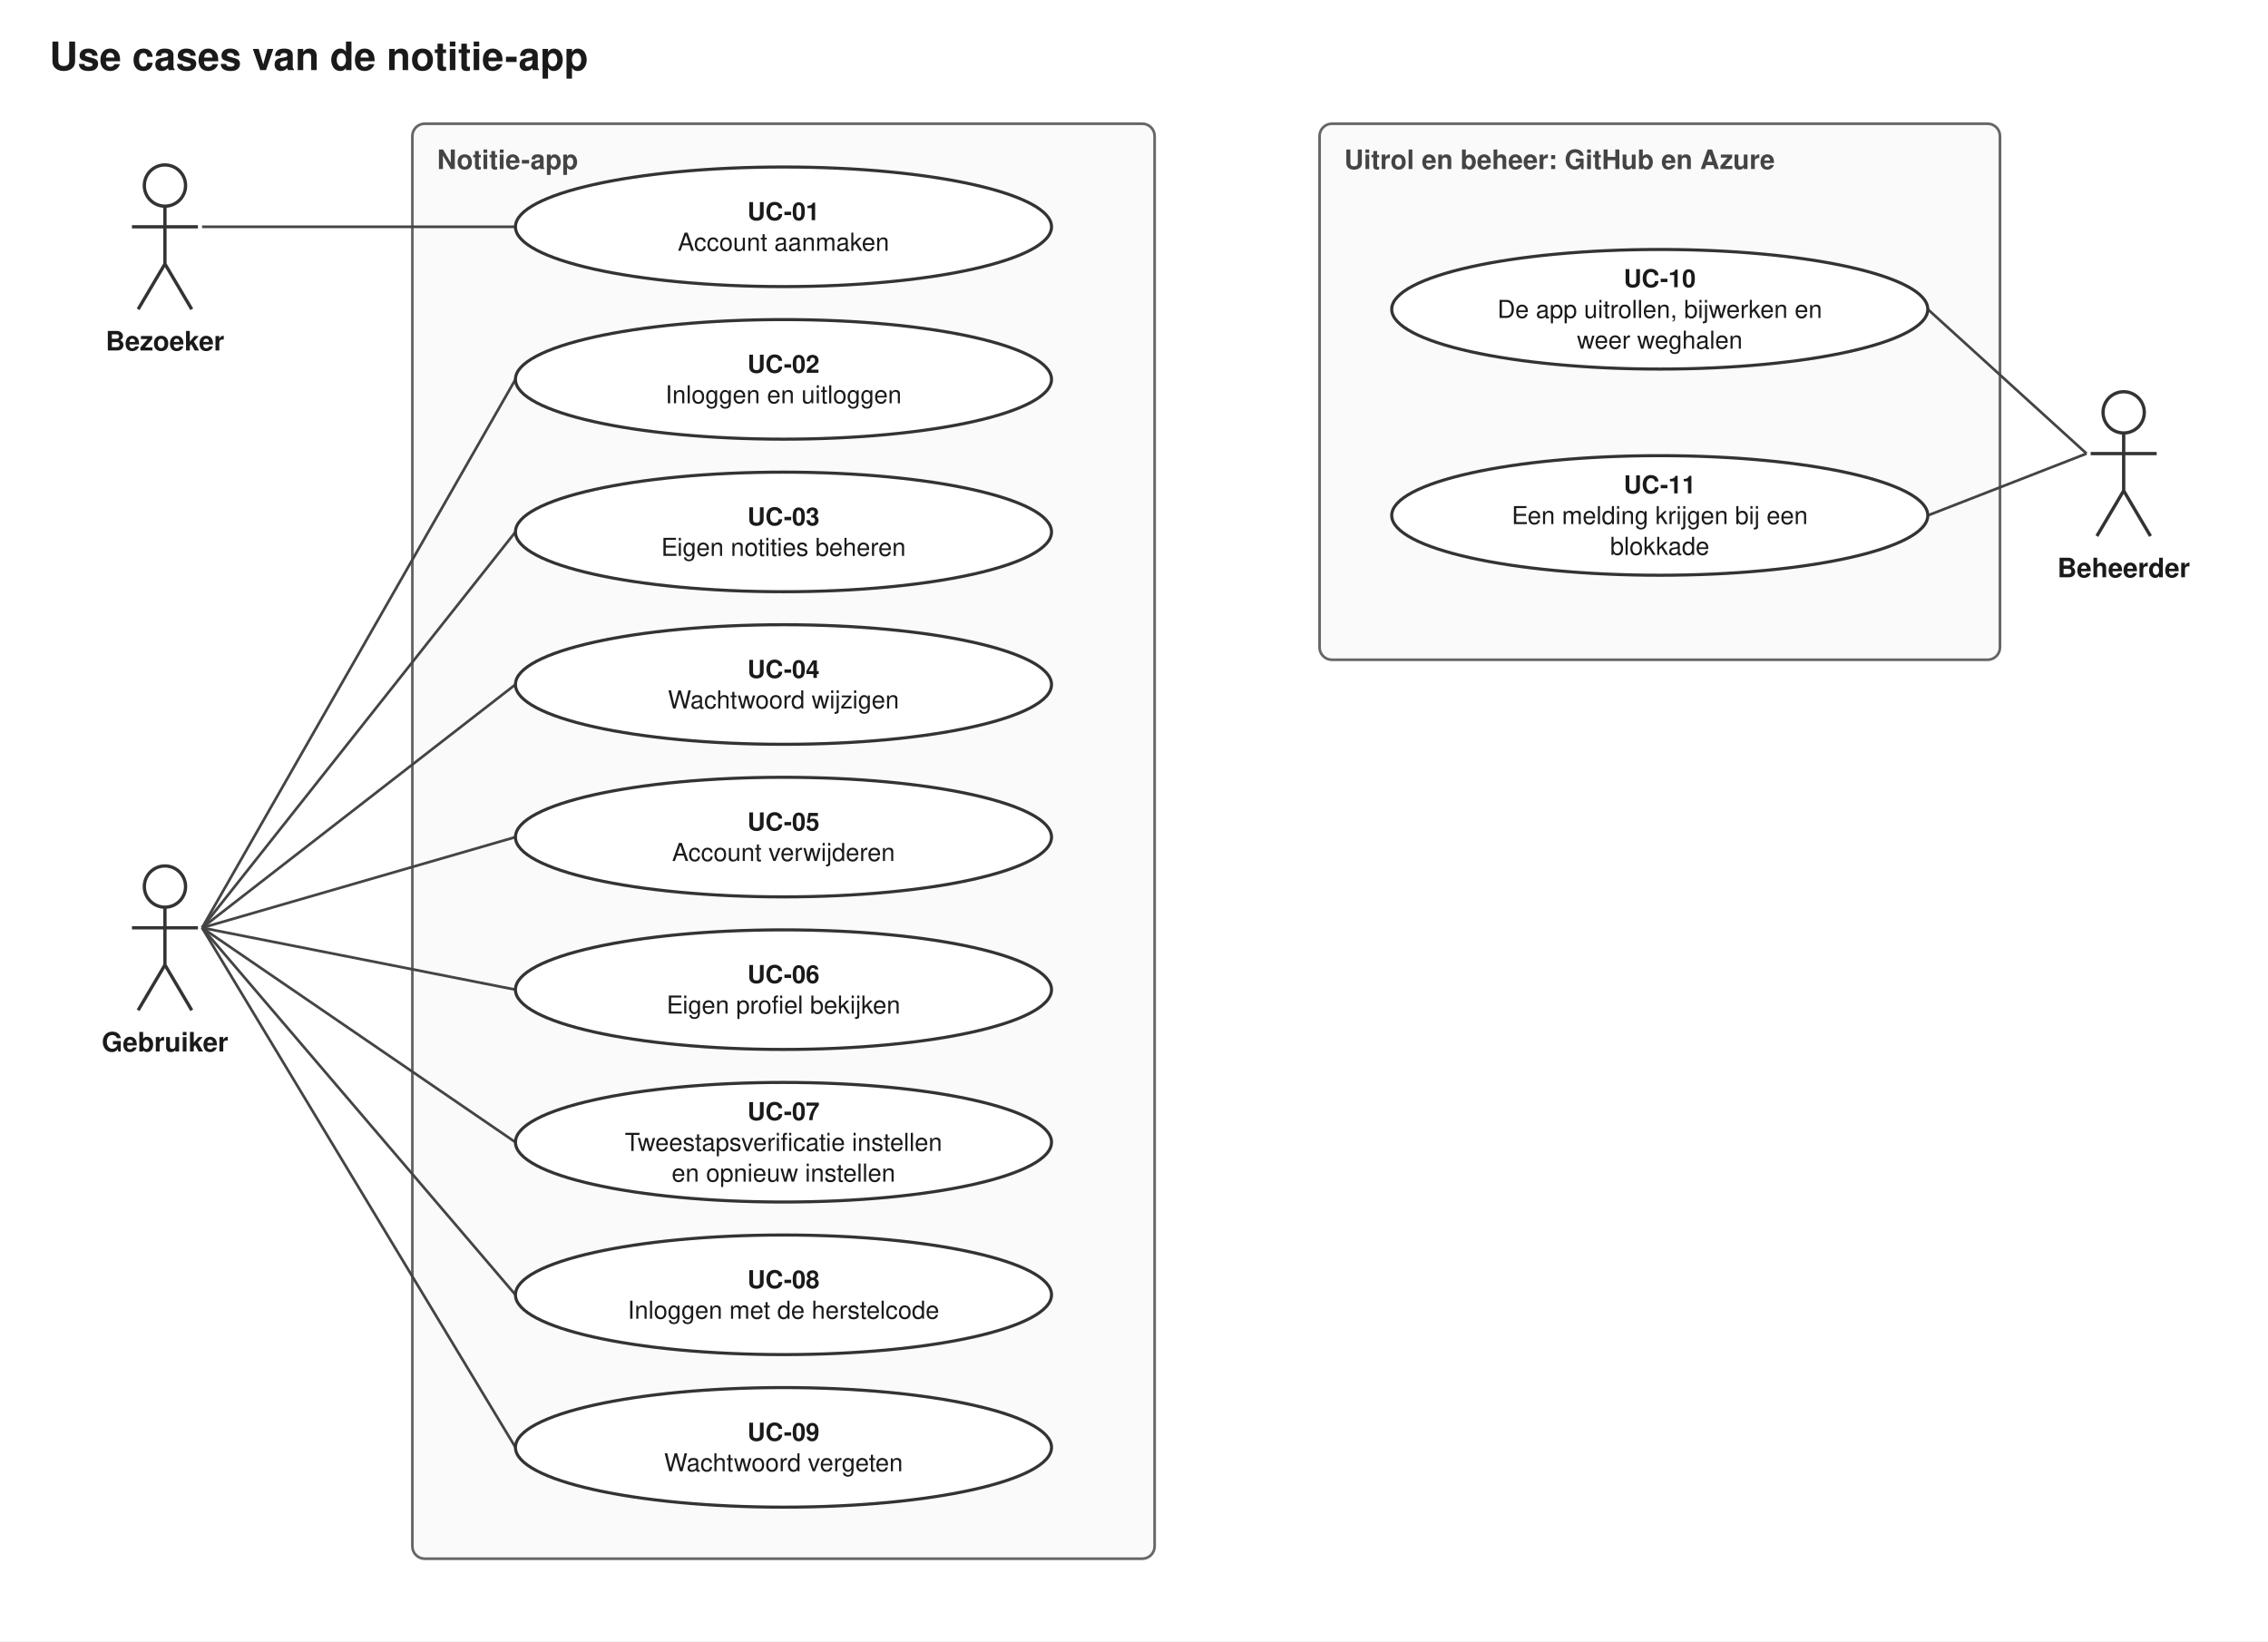
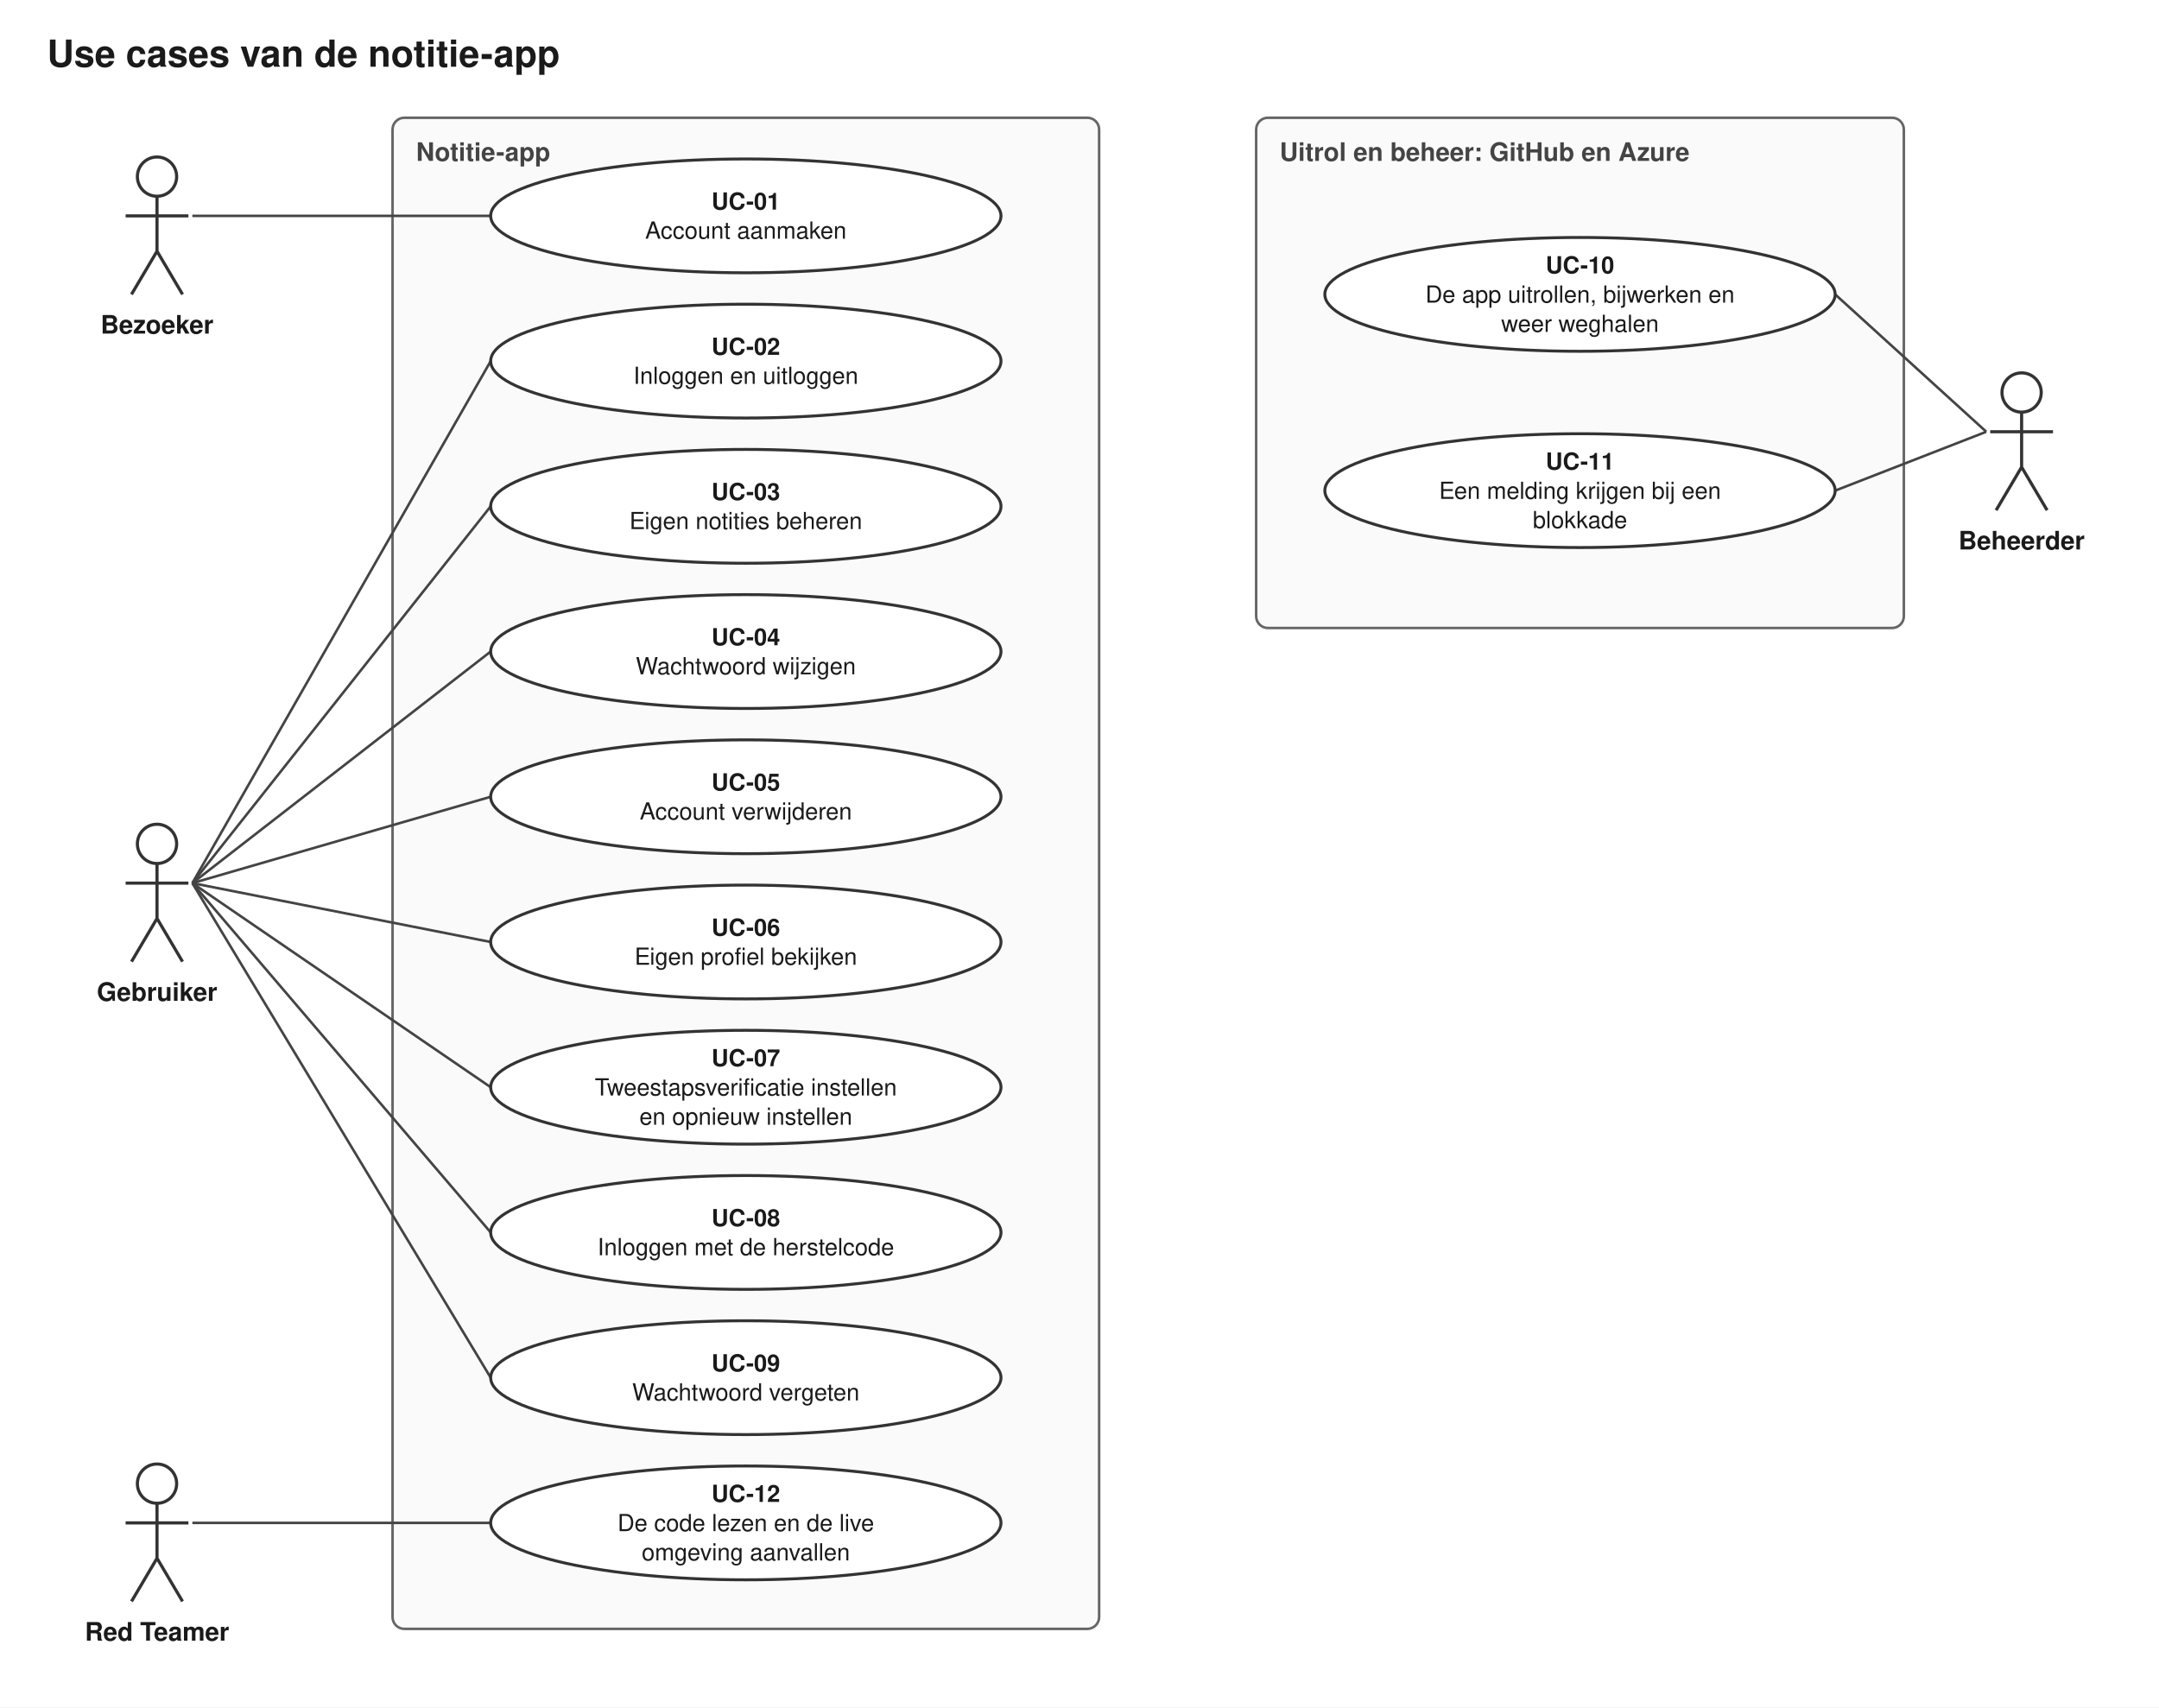
- <svg xmlns="http://www.w3.org/2000/svg" width="1100" height="796" viewBox="0 0 1100 796">
+ <svg xmlns="http://www.w3.org/2000/svg" width="1100" height="870" viewBox="0 0 1100 870">
  <defs>
    <marker id="open" viewBox="0 0 10 10" refX="9" refY="5" markerWidth="9" markerHeight="9" orient="auto-start-reverse">
      <path d="M0,0 L10,5 L0,10" fill="none" stroke="#444" stroke-width="1.5" />
    </marker>
  </defs>
-   <rect width="1100" height="796" fill="#ffffff" />
+   <rect width="1100" height="870" fill="#ffffff" />
  <text x="24.0" y="34.0" font-size="19" font-weight="600" fill="#1a1a1a" text-anchor="start" font-family="Segoe UI, Helvetica, Arial, sans-serif">Use cases van de notitie-app</text>
-   <rect x="200" y="60" width="360" height="696" rx="6" fill="#fafafa" stroke="#666" stroke-width="1.3" />
+   <rect x="200" y="60" width="360" height="770" rx="6" fill="#fafafa" stroke="#666" stroke-width="1.3" />
  <text x="212.0" y="82.0" font-size="13" font-weight="600" fill="#444" text-anchor="start" font-family="Segoe UI, Helvetica, Arial, sans-serif">Notitie-app</text>
  <rect x="640" y="60" width="330" height="260" rx="6" fill="#fafafa" stroke="#666" stroke-width="1.3" />
  <text x="652.0" y="82.0" font-size="13" font-weight="600" fill="#444" text-anchor="start" font-family="Segoe UI, Helvetica, Arial, sans-serif">Uitrol en beheer: GitHub en Azure</text>
  <line x1="98.0" y1="110.0" x2="250.0" y2="110.0" stroke="#444" stroke-width="1.3" />
  <circle cx="80" cy="90" r="10" fill="#fff" stroke="#333" stroke-width="1.6" />
  <path d="M80,100 L80,128 M64,110 L96,110 M80,128 L67,150 M80,128 L93,150" fill="none" stroke="#333" stroke-width="1.6" />
  <text x="80.0" y="170.0" font-size="13" font-weight="600" fill="#1a1a1a" text-anchor="middle" font-family="Segoe UI, Helvetica, Arial, sans-serif">Bezoeker</text>
  <line x1="98.0" y1="450.0" x2="250.0" y2="184.0" stroke="#444" stroke-width="1.3" />
  <line x1="98.0" y1="450.0" x2="250.0" y2="258.0" stroke="#444" stroke-width="1.3" />
  <line x1="98.0" y1="450.0" x2="250.0" y2="332.0" stroke="#444" stroke-width="1.3" />
  <line x1="98.0" y1="450.0" x2="250.0" y2="406.0" stroke="#444" stroke-width="1.3" />
  <line x1="98.0" y1="450.0" x2="250.0" y2="480.0" stroke="#444" stroke-width="1.3" />
  <line x1="98.0" y1="450.0" x2="250.0" y2="554.0" stroke="#444" stroke-width="1.3" />
  <line x1="98.0" y1="450.0" x2="250.0" y2="628.0" stroke="#444" stroke-width="1.3" />
  <line x1="98.0" y1="450.0" x2="250.0" y2="702.0" stroke="#444" stroke-width="1.3" />
  <circle cx="80" cy="430" r="10" fill="#fff" stroke="#333" stroke-width="1.6" />
  <path d="M80,440 L80,468 M64,450 L96,450 M80,468 L67,490 M80,468 L93,490" fill="none" stroke="#333" stroke-width="1.6" />
  <text x="80.0" y="510.0" font-size="13" font-weight="600" fill="#1a1a1a" text-anchor="middle" font-family="Segoe UI, Helvetica, Arial, sans-serif">Gebruiker</text>
  <line x1="1012.0" y1="220.0" x2="935.0" y2="150.0" stroke="#444" stroke-width="1.3" />
  <line x1="1012.0" y1="220.0" x2="935.0" y2="250.0" stroke="#444" stroke-width="1.3" />
  <circle cx="1030" cy="200" r="10" fill="#fff" stroke="#333" stroke-width="1.6" />
  <path d="M1030,210 L1030,238 M1014,220 L1046,220 M1030,238 L1017,260 M1030,238 L1043,260" fill="none" stroke="#333" stroke-width="1.6" />
  <text x="1030.0" y="280.0" font-size="13" font-weight="600" fill="#1a1a1a" text-anchor="middle" font-family="Segoe UI, Helvetica, Arial, sans-serif">Beheerder</text>
+   <line x1="98.0" y1="776.0" x2="250.0" y2="776.0" stroke="#444" stroke-width="1.3" />
+   <circle cx="80" cy="756" r="10" fill="#fff" stroke="#333" stroke-width="1.6" />
+   <path d="M80,766 L80,794 M64,776 L96,776 M80,794 L67,816 M80,794 L93,816" fill="none" stroke="#333" stroke-width="1.6" />
+   <text x="80.0" y="836.0" font-size="13" font-weight="600" fill="#1a1a1a" text-anchor="middle" font-family="Segoe UI, Helvetica, Arial, sans-serif">Red Teamer</text>
  <ellipse cx="380.0" cy="110.0" rx="130.0" ry="29.0" fill="#ffffff" stroke="#333" stroke-width="1.5" />
  <text x="380.0" y="106.8" font-size="12" font-weight="600" fill="#1a1a1a" text-anchor="middle" font-family="Segoe UI, Helvetica, Arial, sans-serif">UC-01</text>
  <text x="380.0" y="121.6" font-size="12" font-weight="normal" fill="#1a1a1a" text-anchor="middle" font-family="Segoe UI, Helvetica, Arial, sans-serif">Account aanmaken</text>
  <ellipse cx="380.0" cy="184.0" rx="130.0" ry="29.0" fill="#ffffff" stroke="#333" stroke-width="1.5" />
  <text x="380.0" y="180.8" font-size="12" font-weight="600" fill="#1a1a1a" text-anchor="middle" font-family="Segoe UI, Helvetica, Arial, sans-serif">UC-02</text>
  <text x="380.0" y="195.6" font-size="12" font-weight="normal" fill="#1a1a1a" text-anchor="middle" font-family="Segoe UI, Helvetica, Arial, sans-serif">Inloggen en uitloggen</text>
  <ellipse cx="380.0" cy="258.0" rx="130.0" ry="29.0" fill="#ffffff" stroke="#333" stroke-width="1.5" />
  <text x="380.0" y="254.8" font-size="12" font-weight="600" fill="#1a1a1a" text-anchor="middle" font-family="Segoe UI, Helvetica, Arial, sans-serif">UC-03</text>
  <text x="380.0" y="269.6" font-size="12" font-weight="normal" fill="#1a1a1a" text-anchor="middle" font-family="Segoe UI, Helvetica, Arial, sans-serif">Eigen notities beheren</text>
  <ellipse cx="380.0" cy="332.0" rx="130.0" ry="29.0" fill="#ffffff" stroke="#333" stroke-width="1.5" />
  <text x="380.0" y="328.8" font-size="12" font-weight="600" fill="#1a1a1a" text-anchor="middle" font-family="Segoe UI, Helvetica, Arial, sans-serif">UC-04</text>
  <text x="380.0" y="343.6" font-size="12" font-weight="normal" fill="#1a1a1a" text-anchor="middle" font-family="Segoe UI, Helvetica, Arial, sans-serif">Wachtwoord wijzigen</text>
  <ellipse cx="380.0" cy="406.0" rx="130.0" ry="29.0" fill="#ffffff" stroke="#333" stroke-width="1.5" />
  <text x="380.0" y="402.8" font-size="12" font-weight="600" fill="#1a1a1a" text-anchor="middle" font-family="Segoe UI, Helvetica, Arial, sans-serif">UC-05</text>
  <text x="380.0" y="417.6" font-size="12" font-weight="normal" fill="#1a1a1a" text-anchor="middle" font-family="Segoe UI, Helvetica, Arial, sans-serif">Account verwijderen</text>
  <ellipse cx="380.0" cy="480.0" rx="130.0" ry="29.0" fill="#ffffff" stroke="#333" stroke-width="1.5" />
  <text x="380.0" y="476.8" font-size="12" font-weight="600" fill="#1a1a1a" text-anchor="middle" font-family="Segoe UI, Helvetica, Arial, sans-serif">UC-06</text>
  <text x="380.0" y="491.6" font-size="12" font-weight="normal" fill="#1a1a1a" text-anchor="middle" font-family="Segoe UI, Helvetica, Arial, sans-serif">Eigen profiel bekijken</text>
  <ellipse cx="380.0" cy="554.0" rx="130.0" ry="29.0" fill="#ffffff" stroke="#333" stroke-width="1.5" />
  <text x="380.0" y="543.3" font-size="12" font-weight="600" fill="#1a1a1a" text-anchor="middle" font-family="Segoe UI, Helvetica, Arial, sans-serif">UC-07</text>
  <text x="380.0" y="558.2" font-size="12" font-weight="normal" fill="#1a1a1a" text-anchor="middle" font-family="Segoe UI, Helvetica, Arial, sans-serif">Tweestapsverificatie instellen</text>
  <text x="380.0" y="573.1" font-size="12" font-weight="normal" fill="#1a1a1a" text-anchor="middle" font-family="Segoe UI, Helvetica, Arial, sans-serif">en opnieuw instellen</text>
  <ellipse cx="380.0" cy="628.0" rx="130.0" ry="29.0" fill="#ffffff" stroke="#333" stroke-width="1.5" />
  <text x="380.0" y="624.8" font-size="12" font-weight="600" fill="#1a1a1a" text-anchor="middle" font-family="Segoe UI, Helvetica, Arial, sans-serif">UC-08</text>
  <text x="380.0" y="639.6" font-size="12" font-weight="normal" fill="#1a1a1a" text-anchor="middle" font-family="Segoe UI, Helvetica, Arial, sans-serif">Inloggen met de herstelcode</text>
  <ellipse cx="380.0" cy="702.0" rx="130.0" ry="29.0" fill="#ffffff" stroke="#333" stroke-width="1.5" />
  <text x="380.0" y="698.8" font-size="12" font-weight="600" fill="#1a1a1a" text-anchor="middle" font-family="Segoe UI, Helvetica, Arial, sans-serif">UC-09</text>
  <text x="380.0" y="713.6" font-size="12" font-weight="normal" fill="#1a1a1a" text-anchor="middle" font-family="Segoe UI, Helvetica, Arial, sans-serif">Wachtwoord vergeten</text>
+   <ellipse cx="380.0" cy="776.0" rx="130.0" ry="29.0" fill="#ffffff" stroke="#333" stroke-width="1.5" />
+   <text x="380.0" y="765.3" font-size="12" font-weight="600" fill="#1a1a1a" text-anchor="middle" font-family="Segoe UI, Helvetica, Arial, sans-serif">UC-12</text>
+   <text x="380.0" y="780.2" font-size="12" font-weight="normal" fill="#1a1a1a" text-anchor="middle" font-family="Segoe UI, Helvetica, Arial, sans-serif">De code lezen en de live</text>
+   <text x="380.0" y="795.1" font-size="12" font-weight="normal" fill="#1a1a1a" text-anchor="middle" font-family="Segoe UI, Helvetica, Arial, sans-serif">omgeving aanvallen</text>
  <ellipse cx="805.0" cy="150.0" rx="130.0" ry="29.0" fill="#ffffff" stroke="#333" stroke-width="1.5" />
  <text x="805.0" y="139.3" font-size="12" font-weight="600" fill="#1a1a1a" text-anchor="middle" font-family="Segoe UI, Helvetica, Arial, sans-serif">UC-10</text>
  <text x="805.0" y="154.2" font-size="12" font-weight="normal" fill="#1a1a1a" text-anchor="middle" font-family="Segoe UI, Helvetica, Arial, sans-serif">De app uitrollen, bijwerken en</text>
  <text x="805.0" y="169.1" font-size="12" font-weight="normal" fill="#1a1a1a" text-anchor="middle" font-family="Segoe UI, Helvetica, Arial, sans-serif">weer weghalen</text>
  <ellipse cx="805.0" cy="250.0" rx="130.0" ry="29.0" fill="#ffffff" stroke="#333" stroke-width="1.5" />
  <text x="805.0" y="239.3" font-size="12" font-weight="600" fill="#1a1a1a" text-anchor="middle" font-family="Segoe UI, Helvetica, Arial, sans-serif">UC-11</text>
  <text x="805.0" y="254.2" font-size="12" font-weight="normal" fill="#1a1a1a" text-anchor="middle" font-family="Segoe UI, Helvetica, Arial, sans-serif">Een melding krijgen bij een</text>
  <text x="805.0" y="269.1" font-size="12" font-weight="normal" fill="#1a1a1a" text-anchor="middle" font-family="Segoe UI, Helvetica, Arial, sans-serif">blokkade</text>
</svg>
